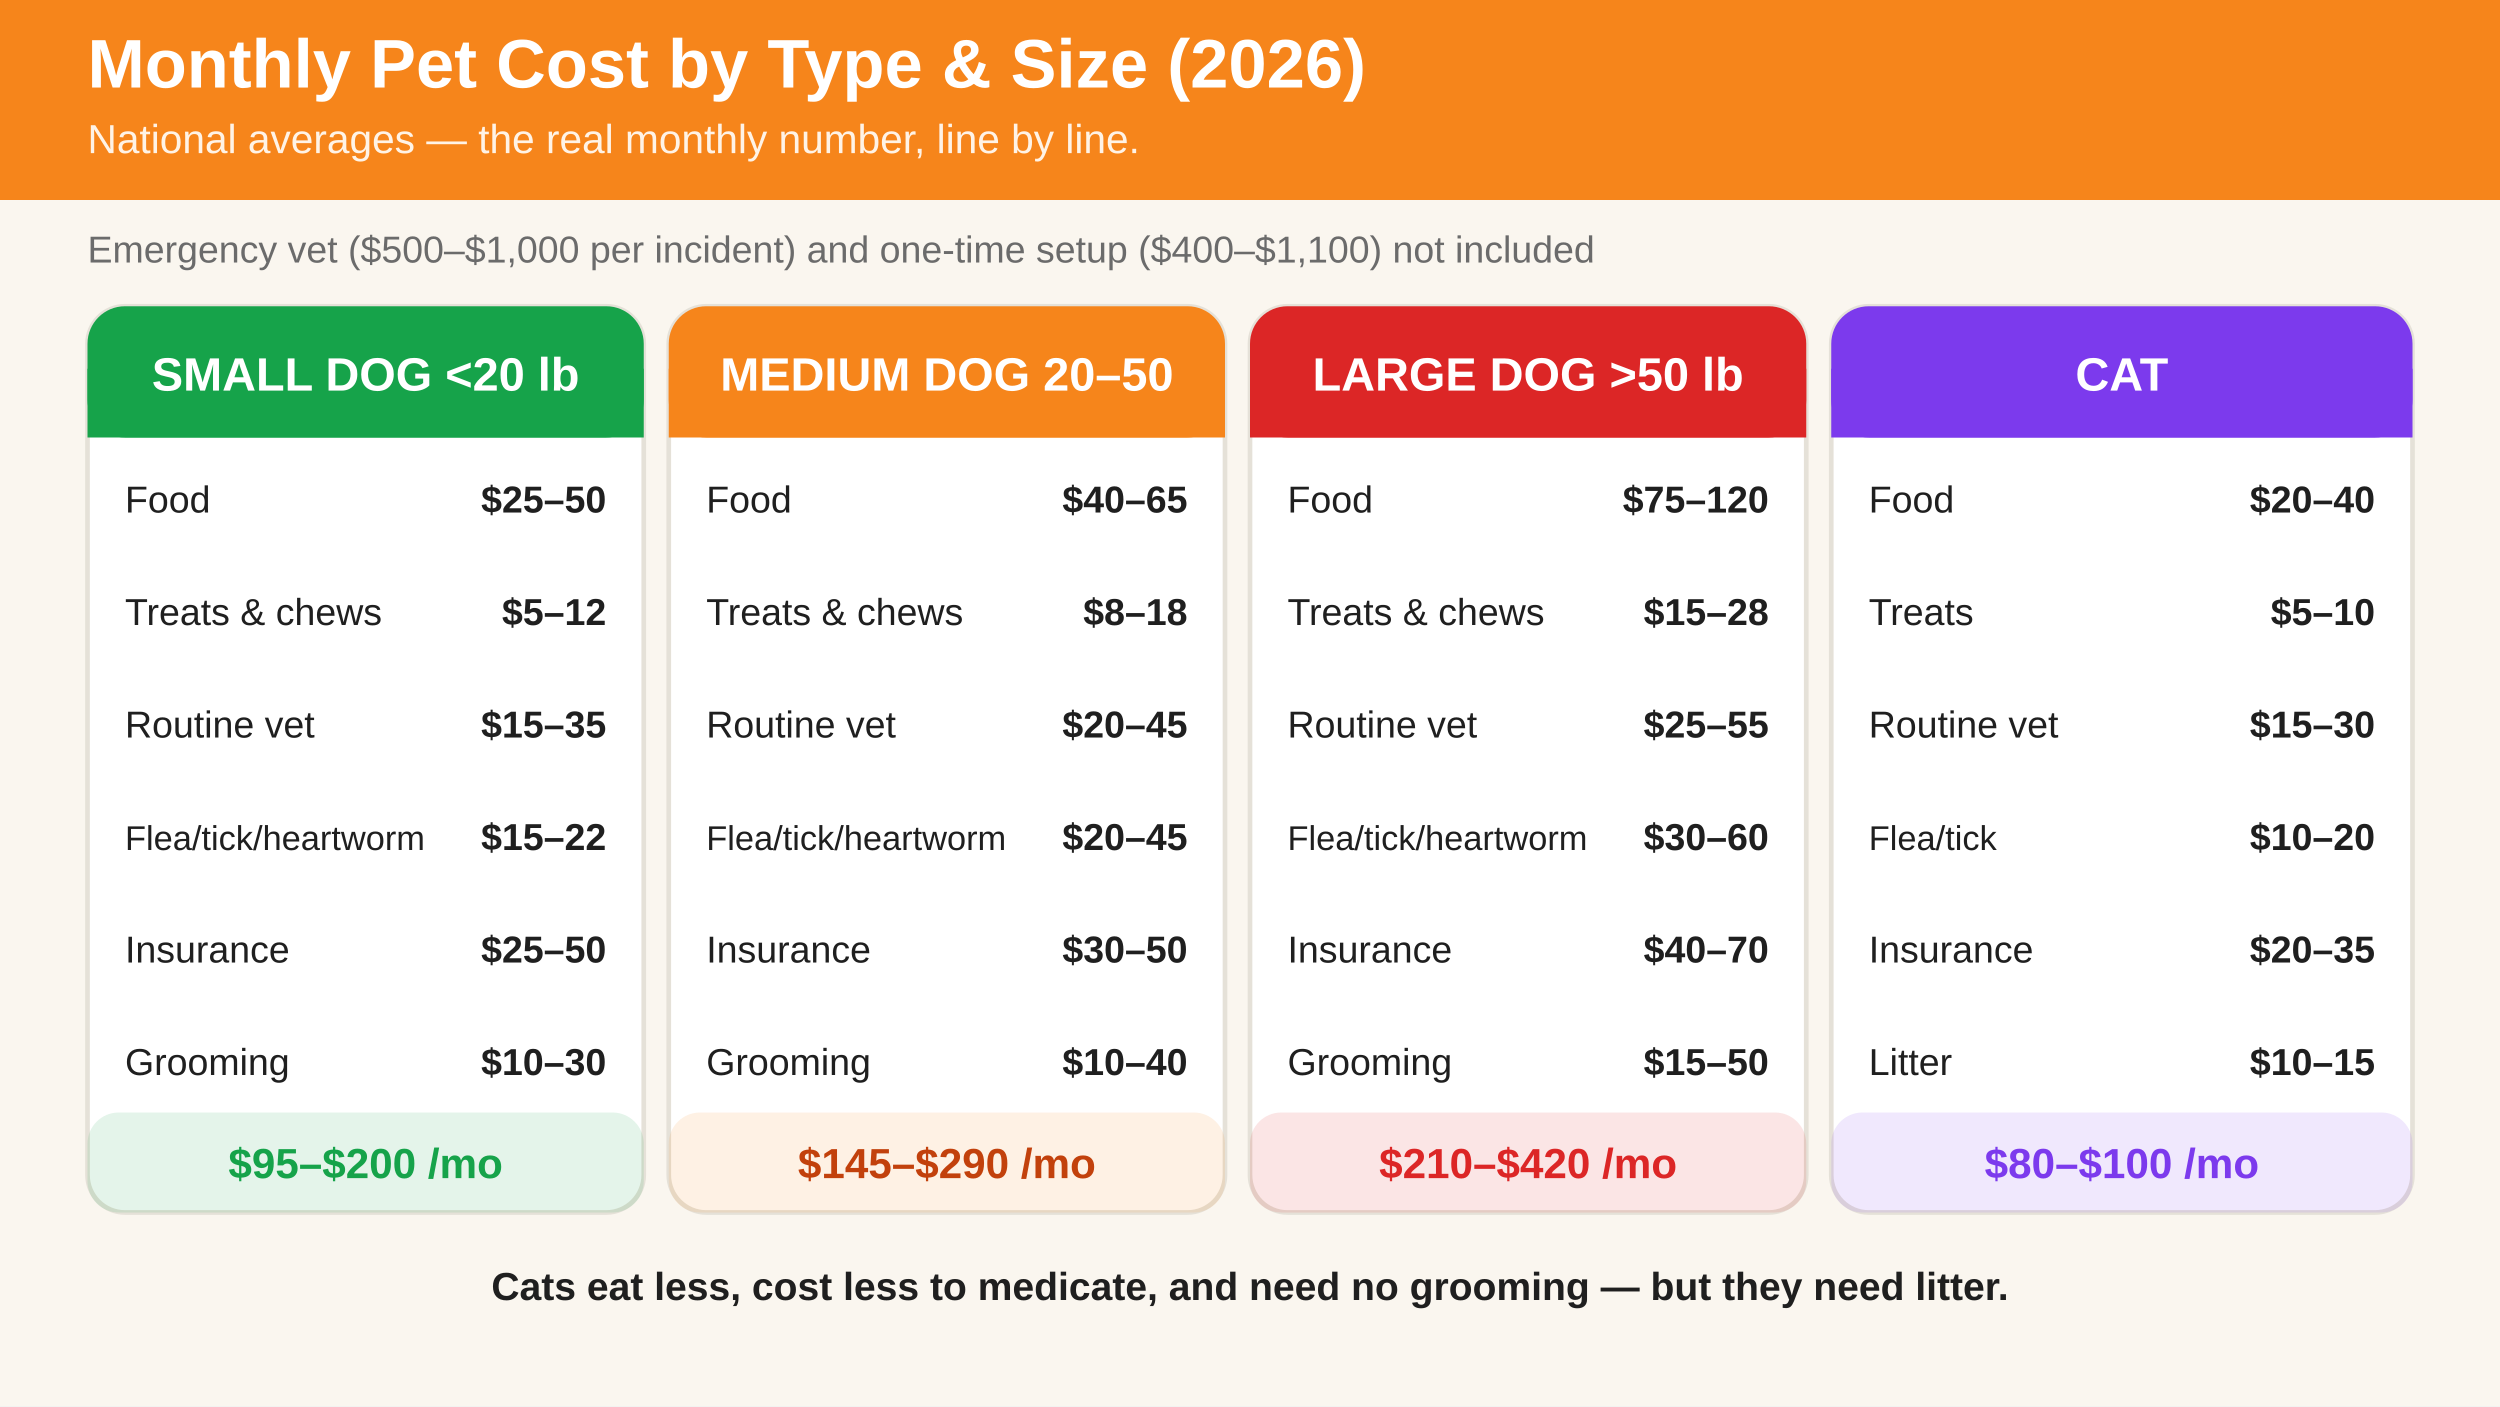
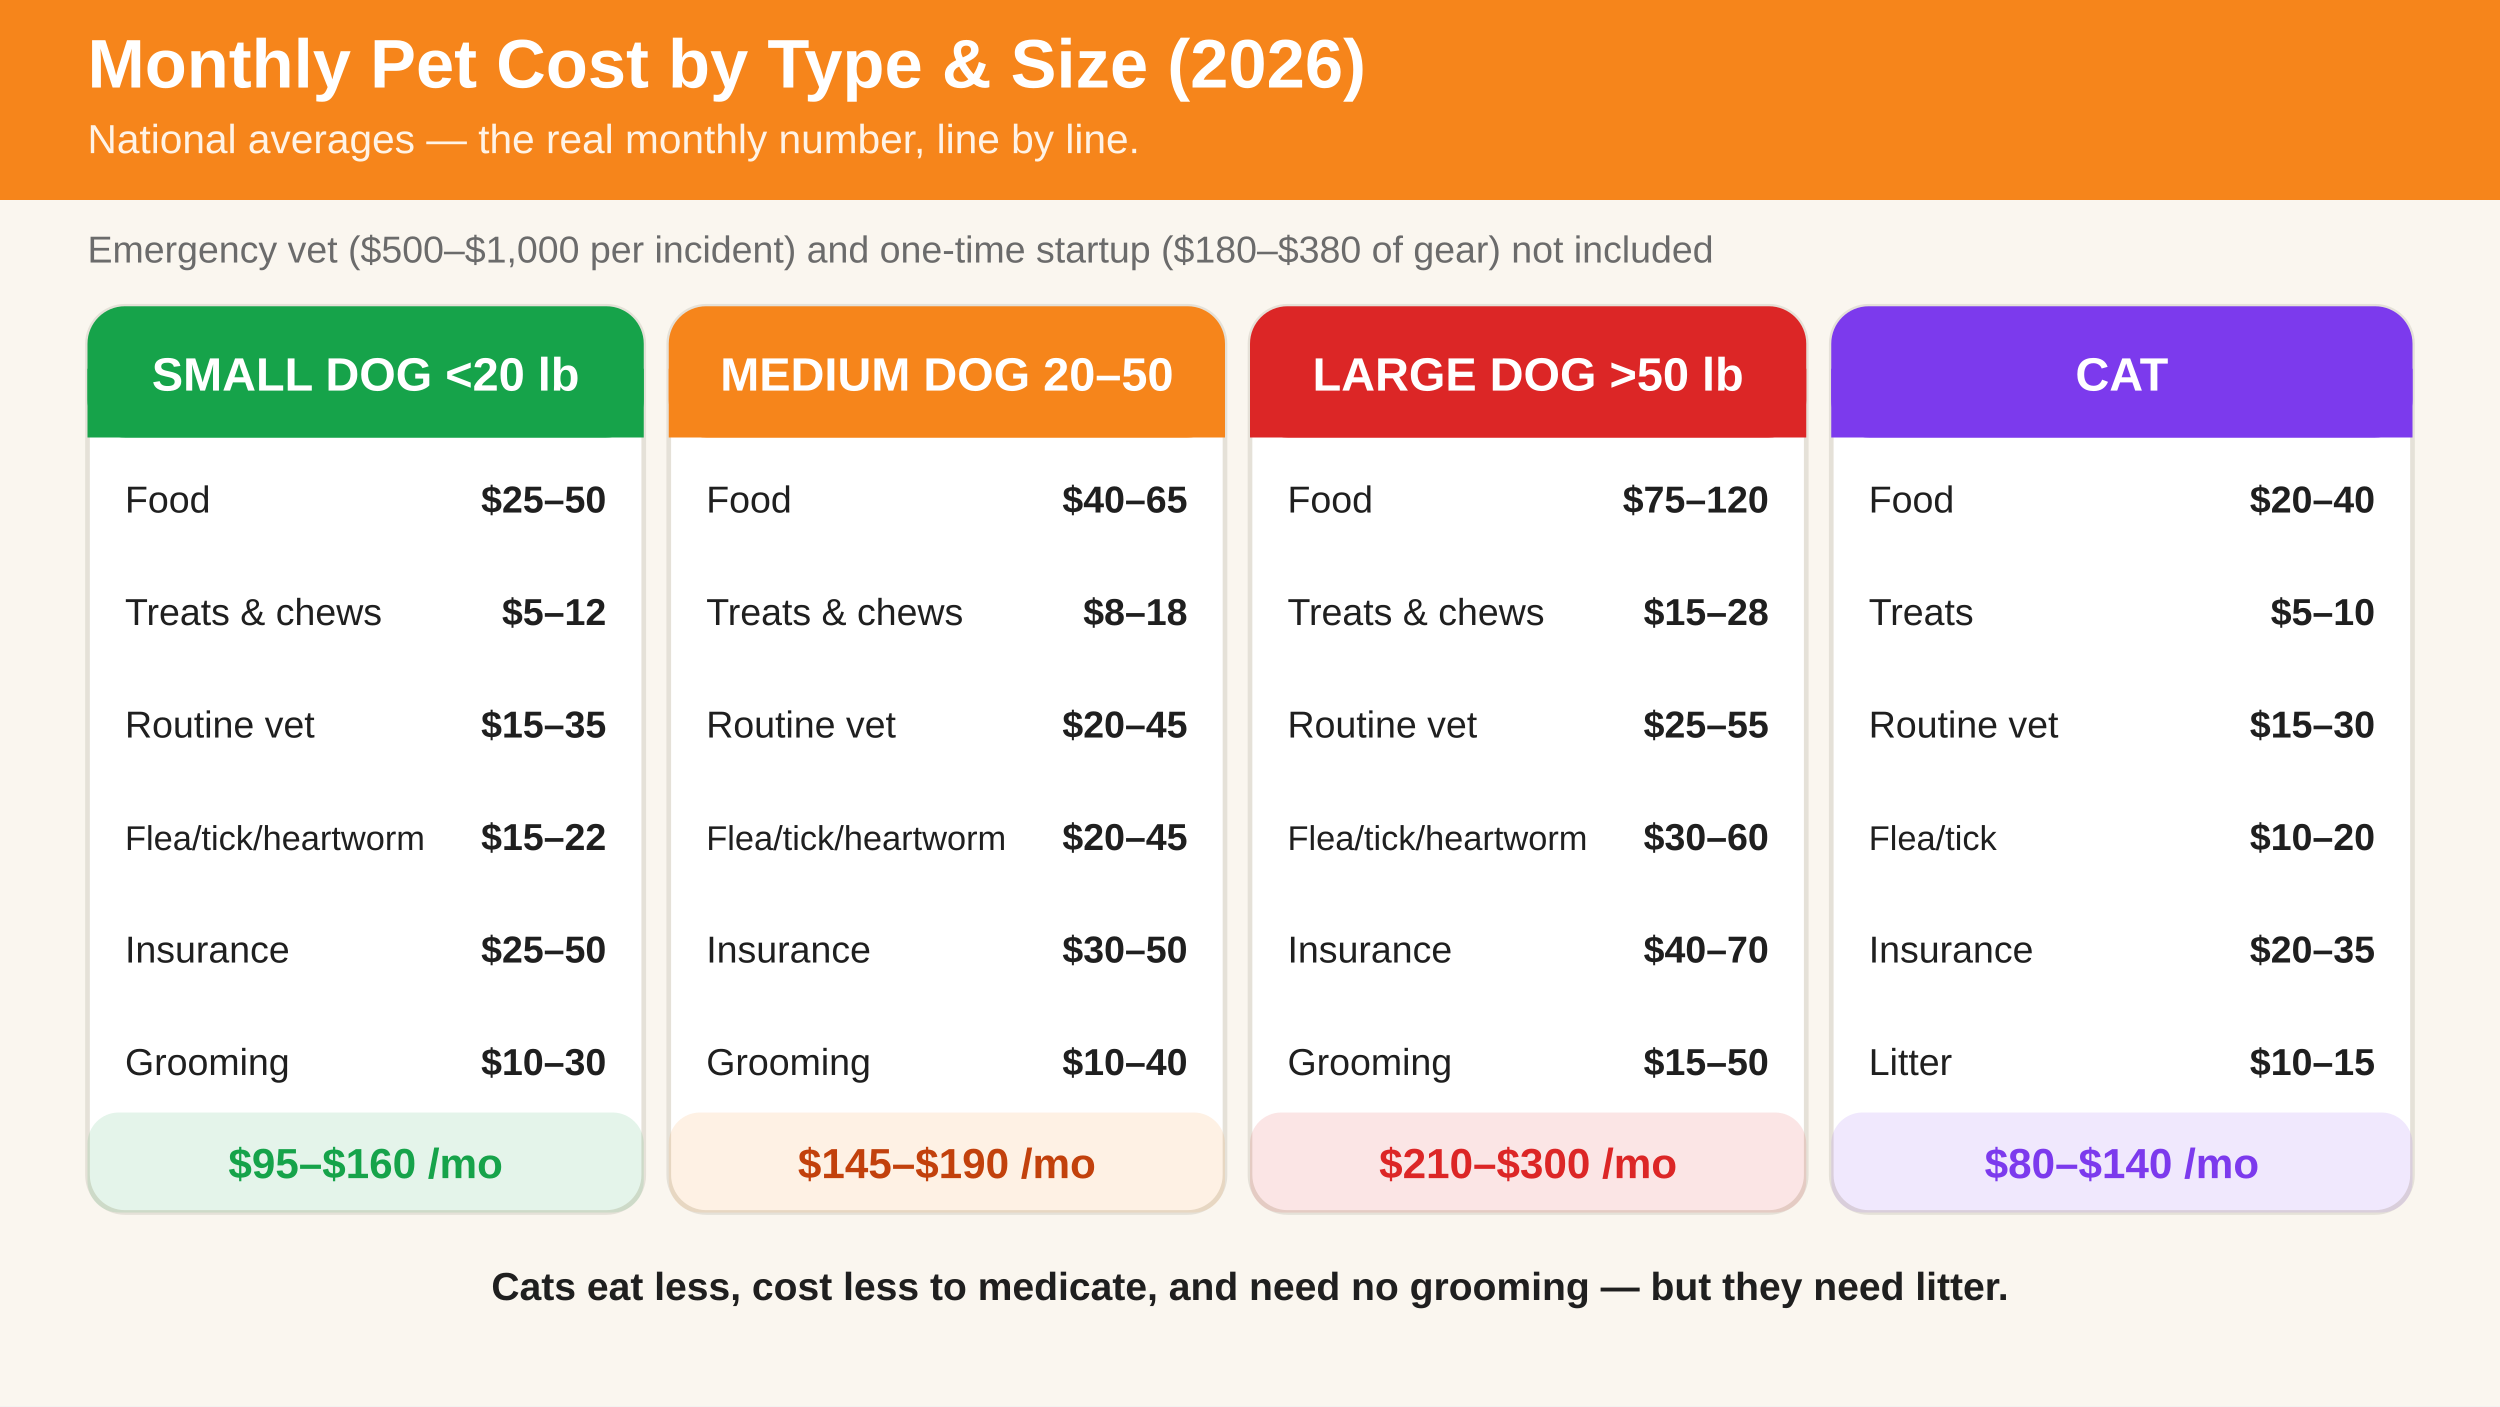
<svg xmlns="http://www.w3.org/2000/svg" viewBox="0 0 800 450" width="1600" height="900">
  <rect width="800" height="450" fill="#FAF6EF" />
  <rect x="0" y="0" width="800" height="64" fill="#F6851B" />
  <text x="28" y="28" font-family="Arial,Helvetica,sans-serif" font-size="22" font-weight="700" fill="#FFFFFF">Monthly Pet Cost by Type &amp; Size (2026)</text>
  <text x="28" y="49" font-family="Arial,Helvetica,sans-serif" font-size="13" fill="#FFF3E6">National averages — the real monthly number, line by line.</text>
-   <text x="28" y="84" font-family="Arial,Helvetica,sans-serif" font-size="12" fill="#6B6B6B">Emergency vet ($500–$1,000 per incident) and one-time setup ($400–$1,100) not included</text>
+   <text x="28" y="84" font-family="Arial,Helvetica,sans-serif" font-size="12" fill="#6B6B6B">Emergency vet ($500–$1,000 per incident) and one-time startup ($180–$380 of gear) not included</text>
  <rect x="28" y="98" width="178" height="290" rx="12" fill="#FFFFFF" stroke="#E5E1D8" stroke-width="1.5" />
  <rect x="28" y="98" width="178" height="42" rx="12" fill="#16A34A" />
  <rect x="28" y="118" width="178" height="22" fill="#16A34A" />
  <text x="117" y="125" text-anchor="middle" font-family="Arial,Helvetica,sans-serif" font-size="15" font-weight="700" fill="#FFFFFF">SMALL DOG &lt;20 lb</text>
  <text x="40" y="164" font-family="Arial,Helvetica,sans-serif" font-size="12" fill="#1F1F1F">Food</text>
  <text x="194" y="164" text-anchor="end" font-family="Arial,Helvetica,sans-serif" font-size="12" font-weight="800" fill="#1F1F1F">$25–50</text>
  <text x="40" y="200" font-family="Arial,Helvetica,sans-serif" font-size="12" fill="#1F1F1F">Treats &amp; chews</text>
  <text x="194" y="200" text-anchor="end" font-family="Arial,Helvetica,sans-serif" font-size="12" font-weight="800" fill="#1F1F1F">$5–12</text>
  <text x="40" y="236" font-family="Arial,Helvetica,sans-serif" font-size="12" fill="#1F1F1F">Routine vet</text>
  <text x="194" y="236" text-anchor="end" font-family="Arial,Helvetica,sans-serif" font-size="12" font-weight="800" fill="#1F1F1F">$15–35</text>
  <text x="40" y="272" font-family="Arial,Helvetica,sans-serif" font-size="11" fill="#1F1F1F">Flea/tick/heartworm</text>
  <text x="194" y="272" text-anchor="end" font-family="Arial,Helvetica,sans-serif" font-size="12" font-weight="800" fill="#1F1F1F">$15–22</text>
  <text x="40" y="308" font-family="Arial,Helvetica,sans-serif" font-size="12" fill="#1F1F1F">Insurance</text>
  <text x="194" y="308" text-anchor="end" font-family="Arial,Helvetica,sans-serif" font-size="12" font-weight="800" fill="#1F1F1F">$25–50</text>
  <text x="40" y="344" font-family="Arial,Helvetica,sans-serif" font-size="12" fill="#1F1F1F">Grooming</text>
  <text x="194" y="344" text-anchor="end" font-family="Arial,Helvetica,sans-serif" font-size="12" font-weight="800" fill="#1F1F1F">$10–30</text>
  <rect x="28" y="356" width="178" height="32" rx="10" fill="#16A34A" opacity="0.12" />
-   <text x="117" y="377" text-anchor="middle" font-family="Arial,Helvetica,sans-serif" font-size="13.5" font-weight="800" fill="#16A34A">$95–$200 /mo</text>
+   <text x="117" y="377" text-anchor="middle" font-family="Arial,Helvetica,sans-serif" font-size="13.5" font-weight="800" fill="#16A34A">$95–$160 /mo</text>
  <rect x="214" y="98" width="178" height="290" rx="12" fill="#FFFFFF" stroke="#E5E1D8" stroke-width="1.5" />
  <rect x="214" y="98" width="178" height="42" rx="12" fill="#F6851B" />
  <rect x="214" y="118" width="178" height="22" fill="#F6851B" />
  <text x="303" y="125" text-anchor="middle" font-family="Arial,Helvetica,sans-serif" font-size="15" font-weight="700" fill="#FFFFFF">MEDIUM DOG 20–50</text>
  <text x="226" y="164" font-family="Arial,Helvetica,sans-serif" font-size="12" fill="#1F1F1F">Food</text>
  <text x="380" y="164" text-anchor="end" font-family="Arial,Helvetica,sans-serif" font-size="12" font-weight="800" fill="#1F1F1F">$40–65</text>
  <text x="226" y="200" font-family="Arial,Helvetica,sans-serif" font-size="12" fill="#1F1F1F">Treats &amp; chews</text>
  <text x="380" y="200" text-anchor="end" font-family="Arial,Helvetica,sans-serif" font-size="12" font-weight="800" fill="#1F1F1F">$8–18</text>
  <text x="226" y="236" font-family="Arial,Helvetica,sans-serif" font-size="12" fill="#1F1F1F">Routine vet</text>
  <text x="380" y="236" text-anchor="end" font-family="Arial,Helvetica,sans-serif" font-size="12" font-weight="800" fill="#1F1F1F">$20–45</text>
  <text x="226" y="272" font-family="Arial,Helvetica,sans-serif" font-size="11" fill="#1F1F1F">Flea/tick/heartworm</text>
  <text x="380" y="272" text-anchor="end" font-family="Arial,Helvetica,sans-serif" font-size="12" font-weight="800" fill="#1F1F1F">$20–45</text>
  <text x="226" y="308" font-family="Arial,Helvetica,sans-serif" font-size="12" fill="#1F1F1F">Insurance</text>
  <text x="380" y="308" text-anchor="end" font-family="Arial,Helvetica,sans-serif" font-size="12" font-weight="800" fill="#1F1F1F">$30–50</text>
  <text x="226" y="344" font-family="Arial,Helvetica,sans-serif" font-size="12" fill="#1F1F1F">Grooming</text>
  <text x="380" y="344" text-anchor="end" font-family="Arial,Helvetica,sans-serif" font-size="12" font-weight="800" fill="#1F1F1F">$10–40</text>
  <rect x="214" y="356" width="178" height="32" rx="10" fill="#F6851B" opacity="0.12" />
-   <text x="303" y="377" text-anchor="middle" font-family="Arial,Helvetica,sans-serif" font-size="13.5" font-weight="800" fill="#C2410C">$145–$290 /mo</text>
+   <text x="303" y="377" text-anchor="middle" font-family="Arial,Helvetica,sans-serif" font-size="13.5" font-weight="800" fill="#C2410C">$145–$190 /mo</text>
  <rect x="400" y="98" width="178" height="290" rx="12" fill="#FFFFFF" stroke="#E5E1D8" stroke-width="1.5" />
  <rect x="400" y="98" width="178" height="42" rx="12" fill="#DC2626" />
  <rect x="400" y="118" width="178" height="22" fill="#DC2626" />
  <text x="489" y="125" text-anchor="middle" font-family="Arial,Helvetica,sans-serif" font-size="15" font-weight="700" fill="#FFFFFF">LARGE DOG &gt;50 lb</text>
  <text x="412" y="164" font-family="Arial,Helvetica,sans-serif" font-size="12" fill="#1F1F1F">Food</text>
  <text x="566" y="164" text-anchor="end" font-family="Arial,Helvetica,sans-serif" font-size="12" font-weight="800" fill="#1F1F1F">$75–120</text>
  <text x="412" y="200" font-family="Arial,Helvetica,sans-serif" font-size="12" fill="#1F1F1F">Treats &amp; chews</text>
  <text x="566" y="200" text-anchor="end" font-family="Arial,Helvetica,sans-serif" font-size="12" font-weight="800" fill="#1F1F1F">$15–28</text>
  <text x="412" y="236" font-family="Arial,Helvetica,sans-serif" font-size="12" fill="#1F1F1F">Routine vet</text>
  <text x="566" y="236" text-anchor="end" font-family="Arial,Helvetica,sans-serif" font-size="12" font-weight="800" fill="#1F1F1F">$25–55</text>
  <text x="412" y="272" font-family="Arial,Helvetica,sans-serif" font-size="11" fill="#1F1F1F">Flea/tick/heartworm</text>
  <text x="566" y="272" text-anchor="end" font-family="Arial,Helvetica,sans-serif" font-size="12" font-weight="800" fill="#1F1F1F">$30–60</text>
  <text x="412" y="308" font-family="Arial,Helvetica,sans-serif" font-size="12" fill="#1F1F1F">Insurance</text>
  <text x="566" y="308" text-anchor="end" font-family="Arial,Helvetica,sans-serif" font-size="12" font-weight="800" fill="#1F1F1F">$40–70</text>
  <text x="412" y="344" font-family="Arial,Helvetica,sans-serif" font-size="12" fill="#1F1F1F">Grooming</text>
  <text x="566" y="344" text-anchor="end" font-family="Arial,Helvetica,sans-serif" font-size="12" font-weight="800" fill="#1F1F1F">$15–50</text>
  <rect x="400" y="356" width="178" height="32" rx="10" fill="#DC2626" opacity="0.12" />
-   <text x="489" y="377" text-anchor="middle" font-family="Arial,Helvetica,sans-serif" font-size="13.5" font-weight="800" fill="#DC2626">$210–$420 /mo</text>
+   <text x="489" y="377" text-anchor="middle" font-family="Arial,Helvetica,sans-serif" font-size="13.5" font-weight="800" fill="#DC2626">$210–$300 /mo</text>
  <rect x="586" y="98" width="186" height="290" rx="12" fill="#FFFFFF" stroke="#E5E1D8" stroke-width="1.5" />
  <rect x="586" y="98" width="186" height="42" rx="12" fill="#7C3AED" />
  <rect x="586" y="118" width="186" height="22" fill="#7C3AED" />
  <text x="679" y="125" text-anchor="middle" font-family="Arial,Helvetica,sans-serif" font-size="15" font-weight="700" fill="#FFFFFF">CAT</text>
  <text x="598" y="164" font-family="Arial,Helvetica,sans-serif" font-size="12" fill="#1F1F1F">Food</text>
  <text x="760" y="164" text-anchor="end" font-family="Arial,Helvetica,sans-serif" font-size="12" font-weight="800" fill="#1F1F1F">$20–40</text>
  <text x="598" y="200" font-family="Arial,Helvetica,sans-serif" font-size="12" fill="#1F1F1F">Treats</text>
  <text x="760" y="200" text-anchor="end" font-family="Arial,Helvetica,sans-serif" font-size="12" font-weight="800" fill="#1F1F1F">$5–10</text>
  <text x="598" y="236" font-family="Arial,Helvetica,sans-serif" font-size="12" fill="#1F1F1F">Routine vet</text>
  <text x="760" y="236" text-anchor="end" font-family="Arial,Helvetica,sans-serif" font-size="12" font-weight="800" fill="#1F1F1F">$15–30</text>
  <text x="598" y="272" font-family="Arial,Helvetica,sans-serif" font-size="11" fill="#1F1F1F">Flea/tick</text>
  <text x="760" y="272" text-anchor="end" font-family="Arial,Helvetica,sans-serif" font-size="12" font-weight="800" fill="#1F1F1F">$10–20</text>
  <text x="598" y="308" font-family="Arial,Helvetica,sans-serif" font-size="12" fill="#1F1F1F">Insurance</text>
  <text x="760" y="308" text-anchor="end" font-family="Arial,Helvetica,sans-serif" font-size="12" font-weight="800" fill="#1F1F1F">$20–35</text>
  <text x="598" y="344" font-family="Arial,Helvetica,sans-serif" font-size="12" fill="#1F1F1F">Litter</text>
  <text x="760" y="344" text-anchor="end" font-family="Arial,Helvetica,sans-serif" font-size="12" font-weight="800" fill="#1F1F1F">$10–15</text>
  <rect x="586" y="356" width="186" height="32" rx="10" fill="#7C3AED" opacity="0.12" />
-   <text x="679" y="377" text-anchor="middle" font-family="Arial,Helvetica,sans-serif" font-size="13.5" font-weight="800" fill="#7C3AED">$80–$100 /mo</text>
+   <text x="679" y="377" text-anchor="middle" font-family="Arial,Helvetica,sans-serif" font-size="13.5" font-weight="800" fill="#7C3AED">$80–$140 /mo</text>
  <text x="400" y="416" text-anchor="middle" font-family="Arial,Helvetica,sans-serif" font-size="12.5" font-weight="700" fill="#1F1F1F">Cats eat less, cost less to medicate, and need no grooming — but they need litter.</text>
</svg>
